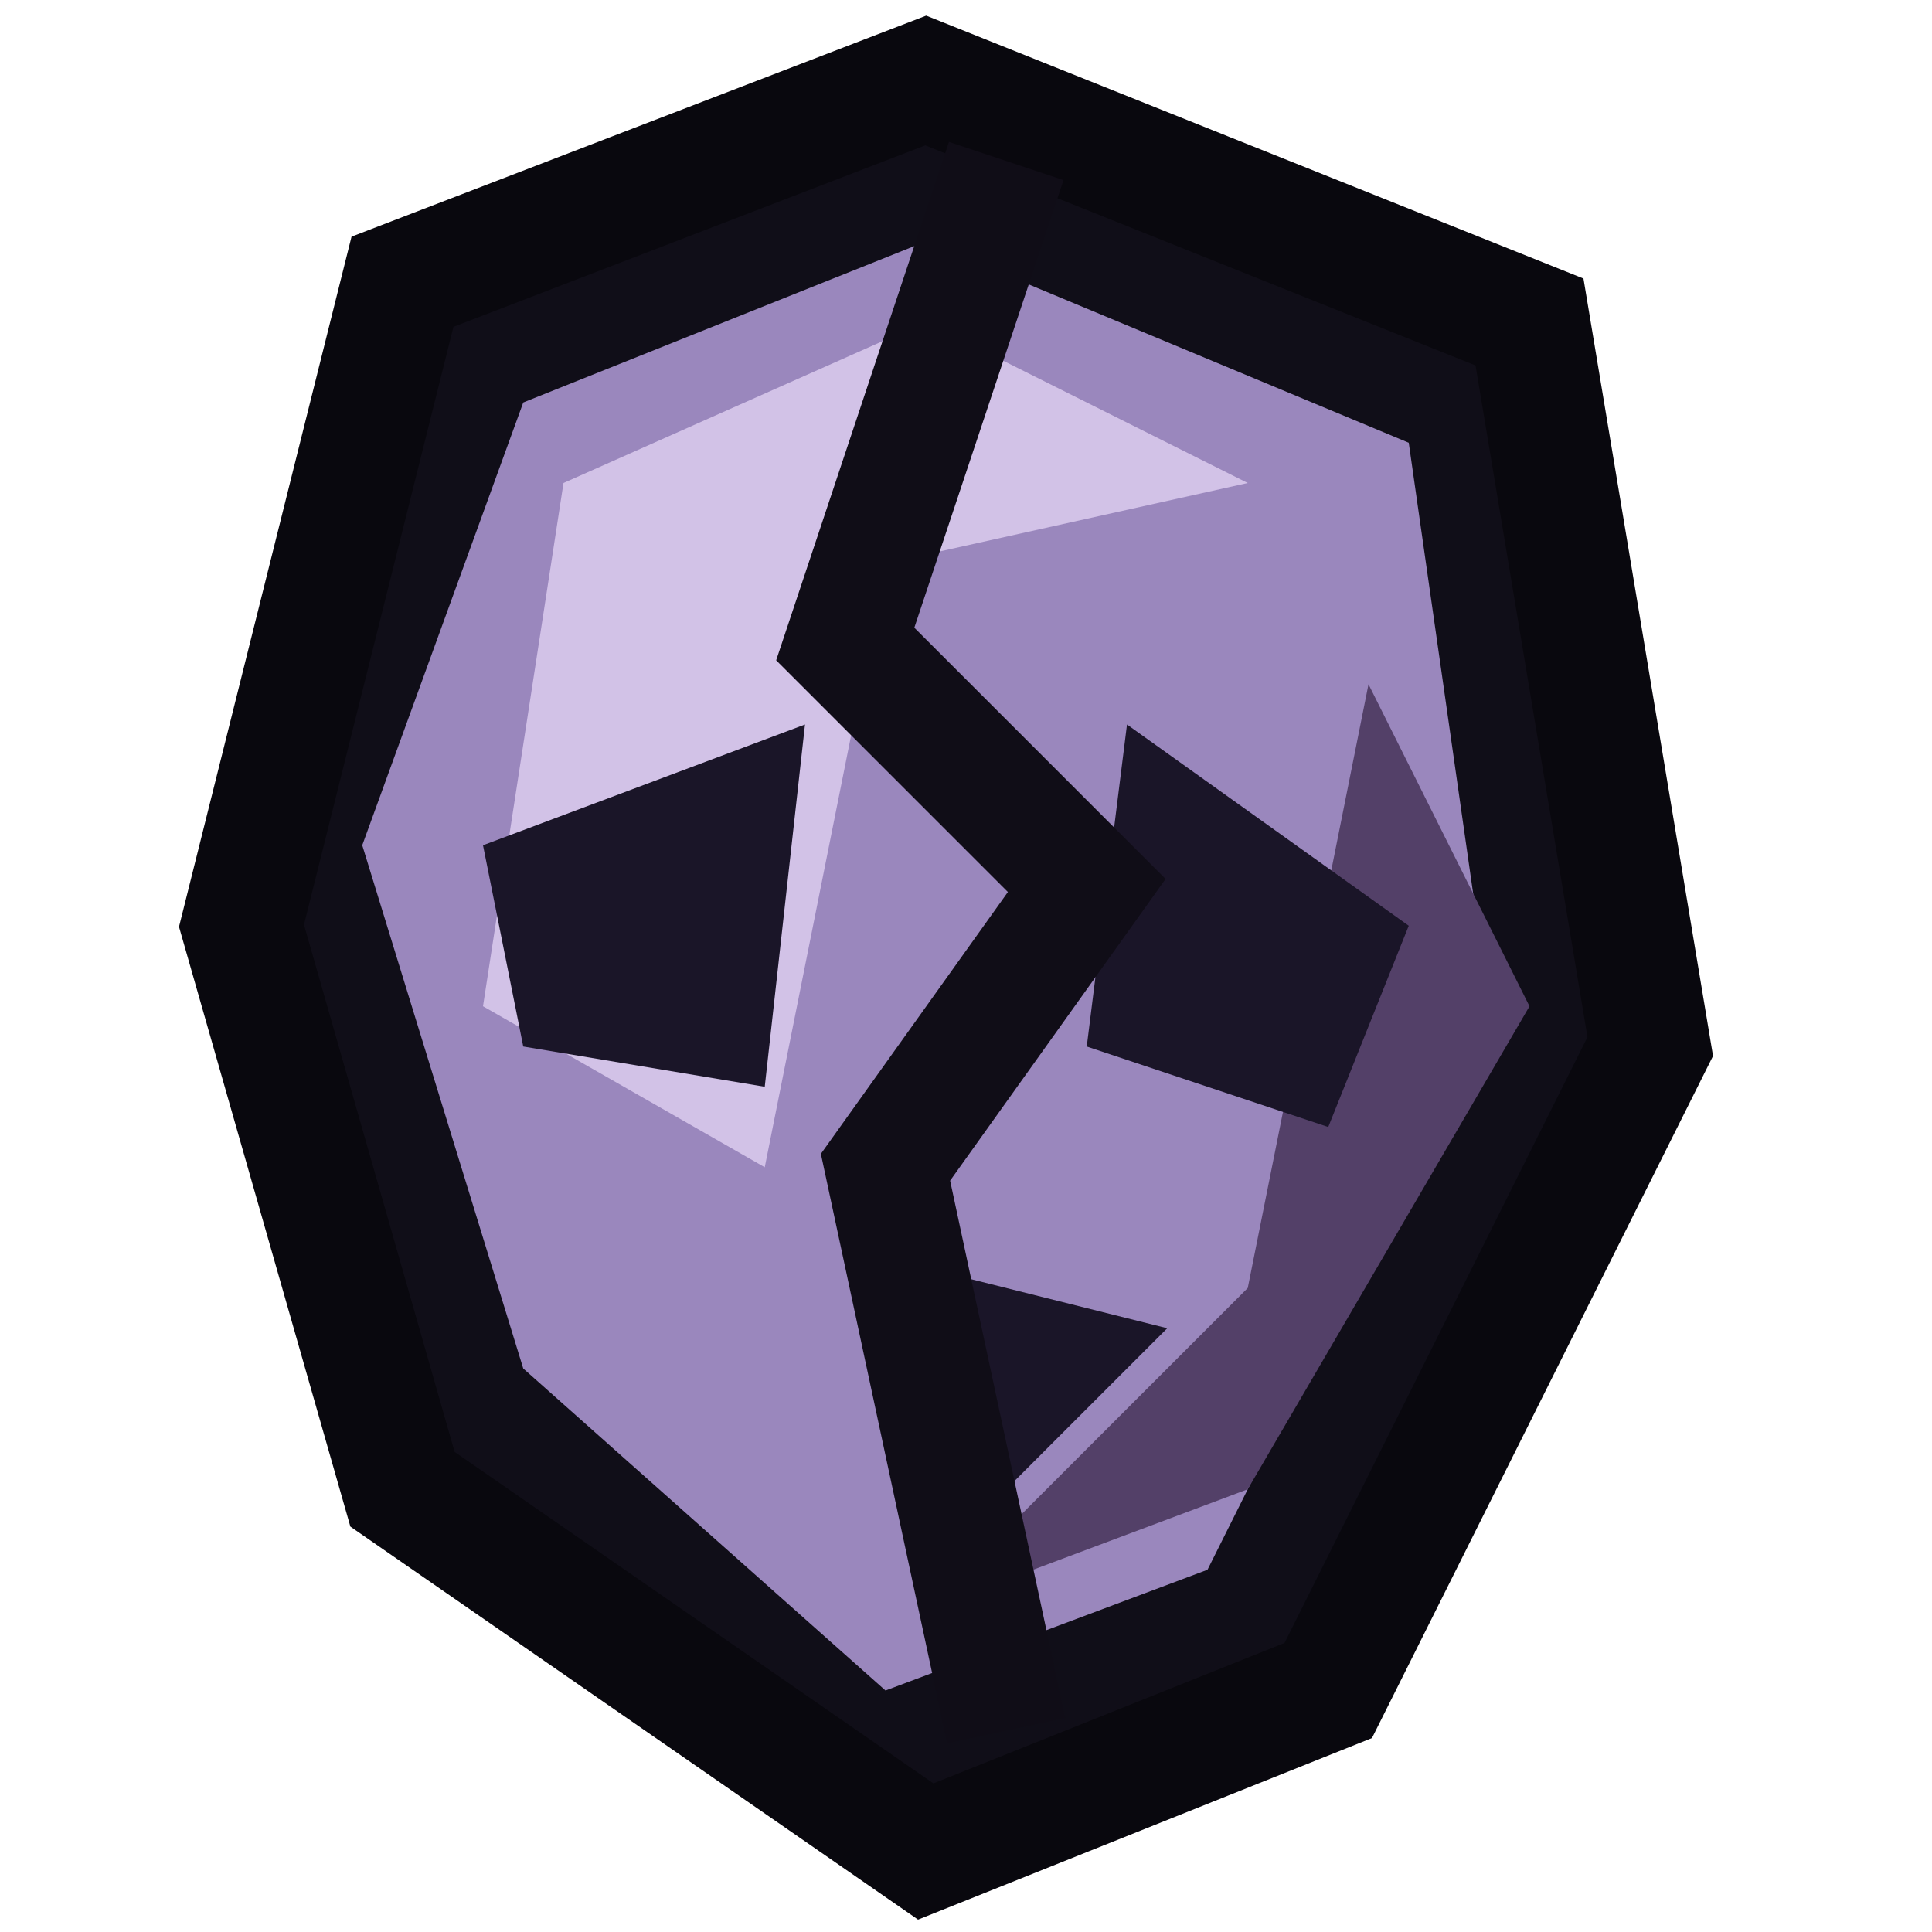
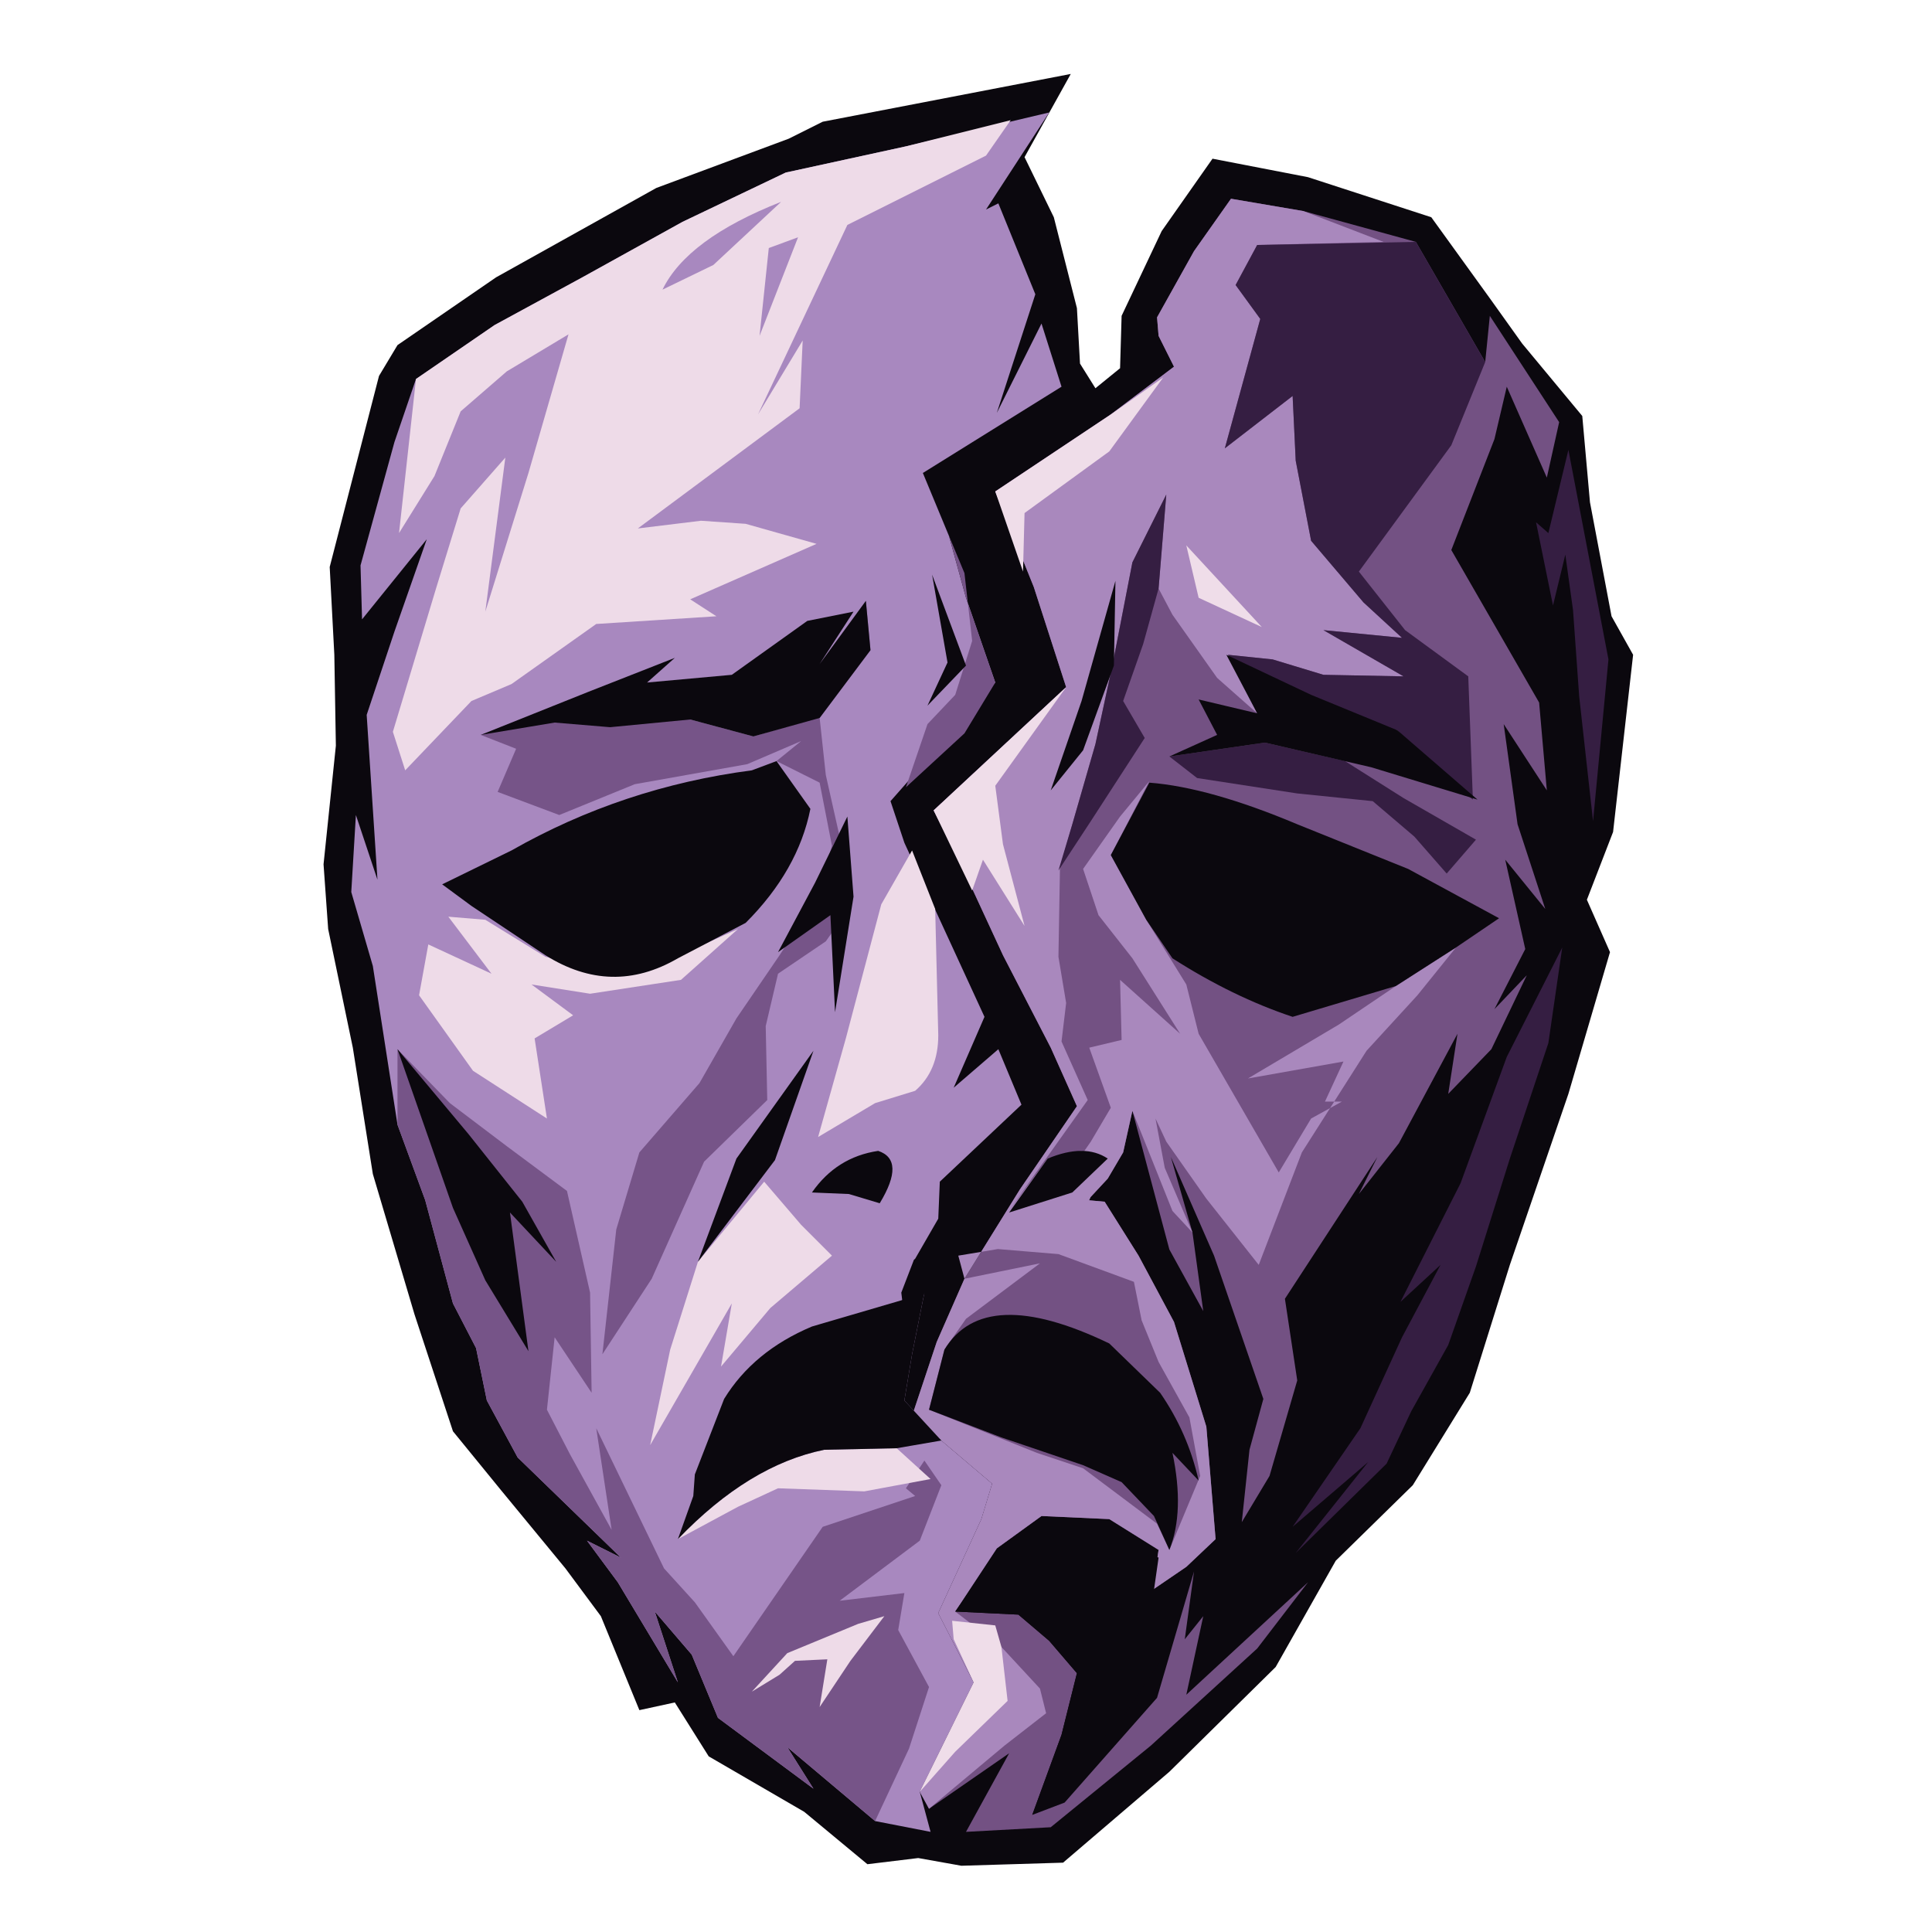
- <svg xmlns="http://www.w3.org/2000/svg" viewBox="0 0 48 48">
-   <path d="m10 7 13-5 15 6 3 18-8 16-10 4-13-9-4-14Z" fill="#100e18" stroke="#09080e" stroke-width="3" />
-   <path d="m13 10 10-4 12 5 2 14-7 14-8 3-9-8-4-13Z" fill="#9a87bd" />
-   <path d="m14 12 9-4 8 4-9 2-3 15-7-4Z" fill="#d2c2e7" />
-   <path d="m34 17-3 15-8 8 8-3 7-12Z" fill="#534068" />
-   <path d="m12 21 8-3-1 9-6-1ZM28 18l7 5-2 5-6-2ZM21 31l8 2-5 5Z" fill="#1a1528" />
-   <path d="m25 4-4 12 6 6-5 7 3 14" fill="none" stroke="#100d17" stroke-width="3" />
+ <svg xmlns="http://www.w3.org/2000/svg" width="512" height="512" viewBox="0 0 125.4 125.4" role="img" aria-labelledby="sanity-title">
+   <g transform="scale(.1)">
+     <g id="sanity-ink" fill="#0b080e">
+       <path d="M695 48 L665 102 684 141 699 200 701 236 711 252 727 239 728 205 754 150 787 103 849 115 929 141 968 195 988 223 1027 270 1032 326 1046 400 1060 425 1047 540 1030 584 1045 618 1018 710 980 821 954 904 917 964 867 1013 828 1082 759 1150 690 1209 624 1211 596 1206 563 1210 522 1176 460 1140 438 1105 415 1110 390 1049 367 1018 325 967 294 929 269 853 242 762 229 680 213 603 210 561 218 484 217 425 214 368 246 244 258 224 322 180 426 122 512 90 534 79 Z" />
+     </g>
+     <g id="sanity-left-face">
+       <path fill="#a888bf" d="M681 73 L640 136 648 132 672 191 647 268 676 210 689 251 599 307 616 348 627 388 646 443 578 520 587 547 639 660 619 706 648 681 663 717 610 767 609 791 594 817 587 823 600 800 585 839 589 872 600 839 592 879 587 909 611 935 644 963 637 986 609 1047 632 1092 597 1163 604 1189 568 1182 511 1134 528 1161 466 1115 449 1074 425 1046 440 1092 401 1027 381 1000 403 1011 336 946 316 909 309 875 294 846 276 779 258 730 242 627 228 579 231 529 245 571 238 464 256 410 277 350 235 402 234 367 256 287 270 246 321 211 378 180 443 144 510 112 588 95 Z" />
+       <path fill="#765488" d="M562 390 L565 422 532 466 536 503 547 552 548 594 536 611 505 632 497 666 498 714 457 754 423 830 391 879 400 798 415 748 454 703 478 661 506 620 530 583 540 549 532 508 504 494 520 481 485 496 412 509 363 529 323 514 335 486 312 477 351 465 402 461 448 467 489 478 520 469 Z M599 307 L626 372 631 416 620 451 602 470 588 511 626 476 646 443 627 388 616 348 Z M258 681 L292 716 329 744 368 773 383 839 384 904 360 868 355 915 370 944 397 993 387 927 431 1018 451 1040 476 1075 534 991 594 971 588 966 600 948 611 964 597 1000 545 1039 587 1034 583 1058 603 1095 590 1135 568 1182 511 1134 528 1161 466 1115 449 1074 425 1046 440 1092 401 1027 381 1000 403 1011 336 946 316 909 309 875 294 846 276 779 258 730 Z" />
+       <path fill="#eedbe8" d="M656 78 L640 101 550 146 492 269 521 221 519 265 414 343 455 338 484 340 530 353 448 389 465 400 387 405 332 444 306 455 263 500 255 475 283 382 299 330 328 297 315 397 343 307 369 217 329 241 299 267 282 309 259 346 270 246 321 211 378 180 443 144 510 112 588 95 Z M592 552 L607 590 609 672 Q609 695 594 708 L568 716 531 738 549 674 572 587 Z M291 595 L315 597 354 621 401 632 450 616 479 603 442 636 383 645 345 639 372 659 347 674 355 726 307 695 272 646 278 613 319 632 Z M496 767 L520 795 540 815 500 849 468 887 475 846 422 938 435 876 453 819 Z M440 999 Q486 951 535 941 L582 940 604 960 561 968 505 966 479 978 Z M488 1098 L511 1073 557 1054 574 1049 552 1078 532 1108 537 1077 516 1078 506 1087 Z" />
+       <path fill="#a888bf" d="M430 188 Q446 155 507 131 L463 172 Z M499 161 L518 154 493 218 Z" />
+     </g>
+     <g id="sanity-right-face">
+       <path fill="#735183" d="M799 129 L846 137 919 157 964 235 967 205 1012 274 1004 310 978 251 970 285 942 357 999 456 1004 513 976 470 985 535 1003 590 977 558 990 616 970 655 991 633 968 681 940 710 946 671 908 742 882 775 894 751 834 843 842 896 824 958 806 988 811 941 820 908 788 815 760 751 774 800 781 851 759 811 735 721 729 748 719 765 706 779 717 780 739 815 762 858 783 926 789 999 770 1017 748 1032 752 1006 720 986 676 984 647 1005 620 1046 661 1048 681 1065 699 1086 689 1126 670 1178 691 1170 751 1102 775 1020 769 1064 781 1049 770 1100 849 1027 816 1070 747 1133 682 1186 627 1189 655 1138 603 1174 597 1163 632 1092 609 1047 637 986 644 963 611 935 592 919 608 871 626 830 662 772 699 718 682 680 651 620 620 553 606 526 692 446 671 381 646 319 721 269 762 238 752 218 751 206 775 163 Z" />
+       <path fill="#a988bd" d="M799 129 L846 137 898 157 816 159 802 185 818 207 795 291 817 274 839 257 841 299 851 351 885 391 910 414 859 409 911 439 859 438 826 428 797 425 816 463 790 440 761 399 752 382 757 321 735 365 722 432 711 483 696 535 688 563 687 621 692 651 689 676 706 714 669 766 655 786 680 752 702 747 719 752 707 779 680 798 652 810 622 815 626 830 675 820 627 856 613 876 603 915 673 943 703 953 751 989 759 1006 779 958 772 920 752 884 741 857 736 832 687 814 639 810 683 777 708 741 721 719 707 680 728 675 727 636 766 671 735 622 713 594 703 564 727 530 746 507 721 555 744 597 770 639 778 671 830 761 851 726 871 715 860 715 872 689 810 700 869 665 906 640 945 615 920 646 887 682 845 748 817 821 783 778 757 741 750 726 756 758 774 800 761 786 735 721 729 748 719 765 706 779 717 780 739 815 762 858 783 926 789 999 770 1017 748 1032 752 1006 720 986 676 984 647 1005 620 1046 650 1069 675 1096 679 1112 652 1133 603 1174 597 1163 632 1092 609 1047 637 986 644 963 611 935 592 919 608 871 626 830 662 772 699 718 682 680 651 620 620 553 606 526 692 446 671 381 646 319 721 269 762 238 752 218 751 206 775 163 Z" />
+       <path fill="#351e42" d="M964 235 L942 289 882 371 912 409 953 439 956 519 930 498 907 474 863 465 820 451 797 425 816 463 790 440 761 399 752 382 742 418 729 455 743 479 708 533 687 565 696 535 711 483 722 432 735 365 757 321 752 382 761 399 790 440 816 463 797 425 826 428 859 438 911 439 859 409 910 414 885 391 851 351 841 299 839 257 817 274 795 291 818 207 802 185 816 159 919 157 Z M821 482 L873 494 911 518 958 545 939 567 918 543 891 520 842 515 777 505 759 491 Z M1018 292 L1044 428 1034 533 1025 452 1021 396 1016 360 1008 393 997 339 1005 346 Z M1014 615 L1005 677 980 752 958 822 940 873 916 916 900 950 841 1008 888 949 839 991 883 927 910 868 935 821 909 845 948 768 978 686 Z" />
+       <path fill="#efdde9" d="M755 245 L720 293 665 333 664 371 646 319 721 269 Z M692 446 L646 510 651 548 665 601 638 558 631 578 606 526 Z M770 354 L819 407 778 388 Z M599 1074 L654 1104 620 1137 597 1163 632 1092 619 1064 618 1052 646 1055 650 1069 654 1104 Z" />
+     </g>
+     <g id="sanity-cavities" fill="#0b080e">
+       <path d="M287 574 L332 552 Q404 511 488 500 L504 494 526 525 Q518 565 484 599 L440 622 Q397 647 354 620 L306 588 Z M721 555 L746 508 Q785 511 842 535 L914 564 973 596 945 615 906 640 839 660 Q800 647 761 622 L744 597 Z M312 477 L382 449 438 427 420 443 475 438 524 403 554 397 532 431 562 390 565 422 532 466 489 478 448 467 396 472 360 469 Z M796 425 L851 451 907 474 959 519 890 498 821 482 759 491 790 477 778 454 816 463 Z M527 774 Q543 751 570 747 Q588 753 571 781 L551 775 Z M655 787 L680 752 Q704 742 719 752 L696 774 Z M451 957 L470 908 Q489 877 527 861 L585 844 600 839 592 879 587 909 611 935 582 940 535 941 Q486 951 440 999 L450 971 Z M613 876 Q639 833 720 872 L753 904 Q771 930 778 961 L761 943 Q769 981 759 1006 L749 984 728 962 703 951 650 933 603 915 Z M649 1005 Q676 981 720 998 L752 1011 749 1032 774 1020 761 1066 729 1114 670 1178 689 1126 699 1086 681 1065 661 1048 620 1046 Z M550 530 L554 582 542 657 539 594 505 618 529 573 Z M528 682 L503 753 453 819 478 752 Z M258 681 L304 736 339 780 361 819 331 787 343 877 315 831 294 784 Z M724 377 L723 432 703 487 682 513 702 455 Z M605 373 L627 432 602 458 615 430 Z" />
+     </g>
+   </g>
</svg>
